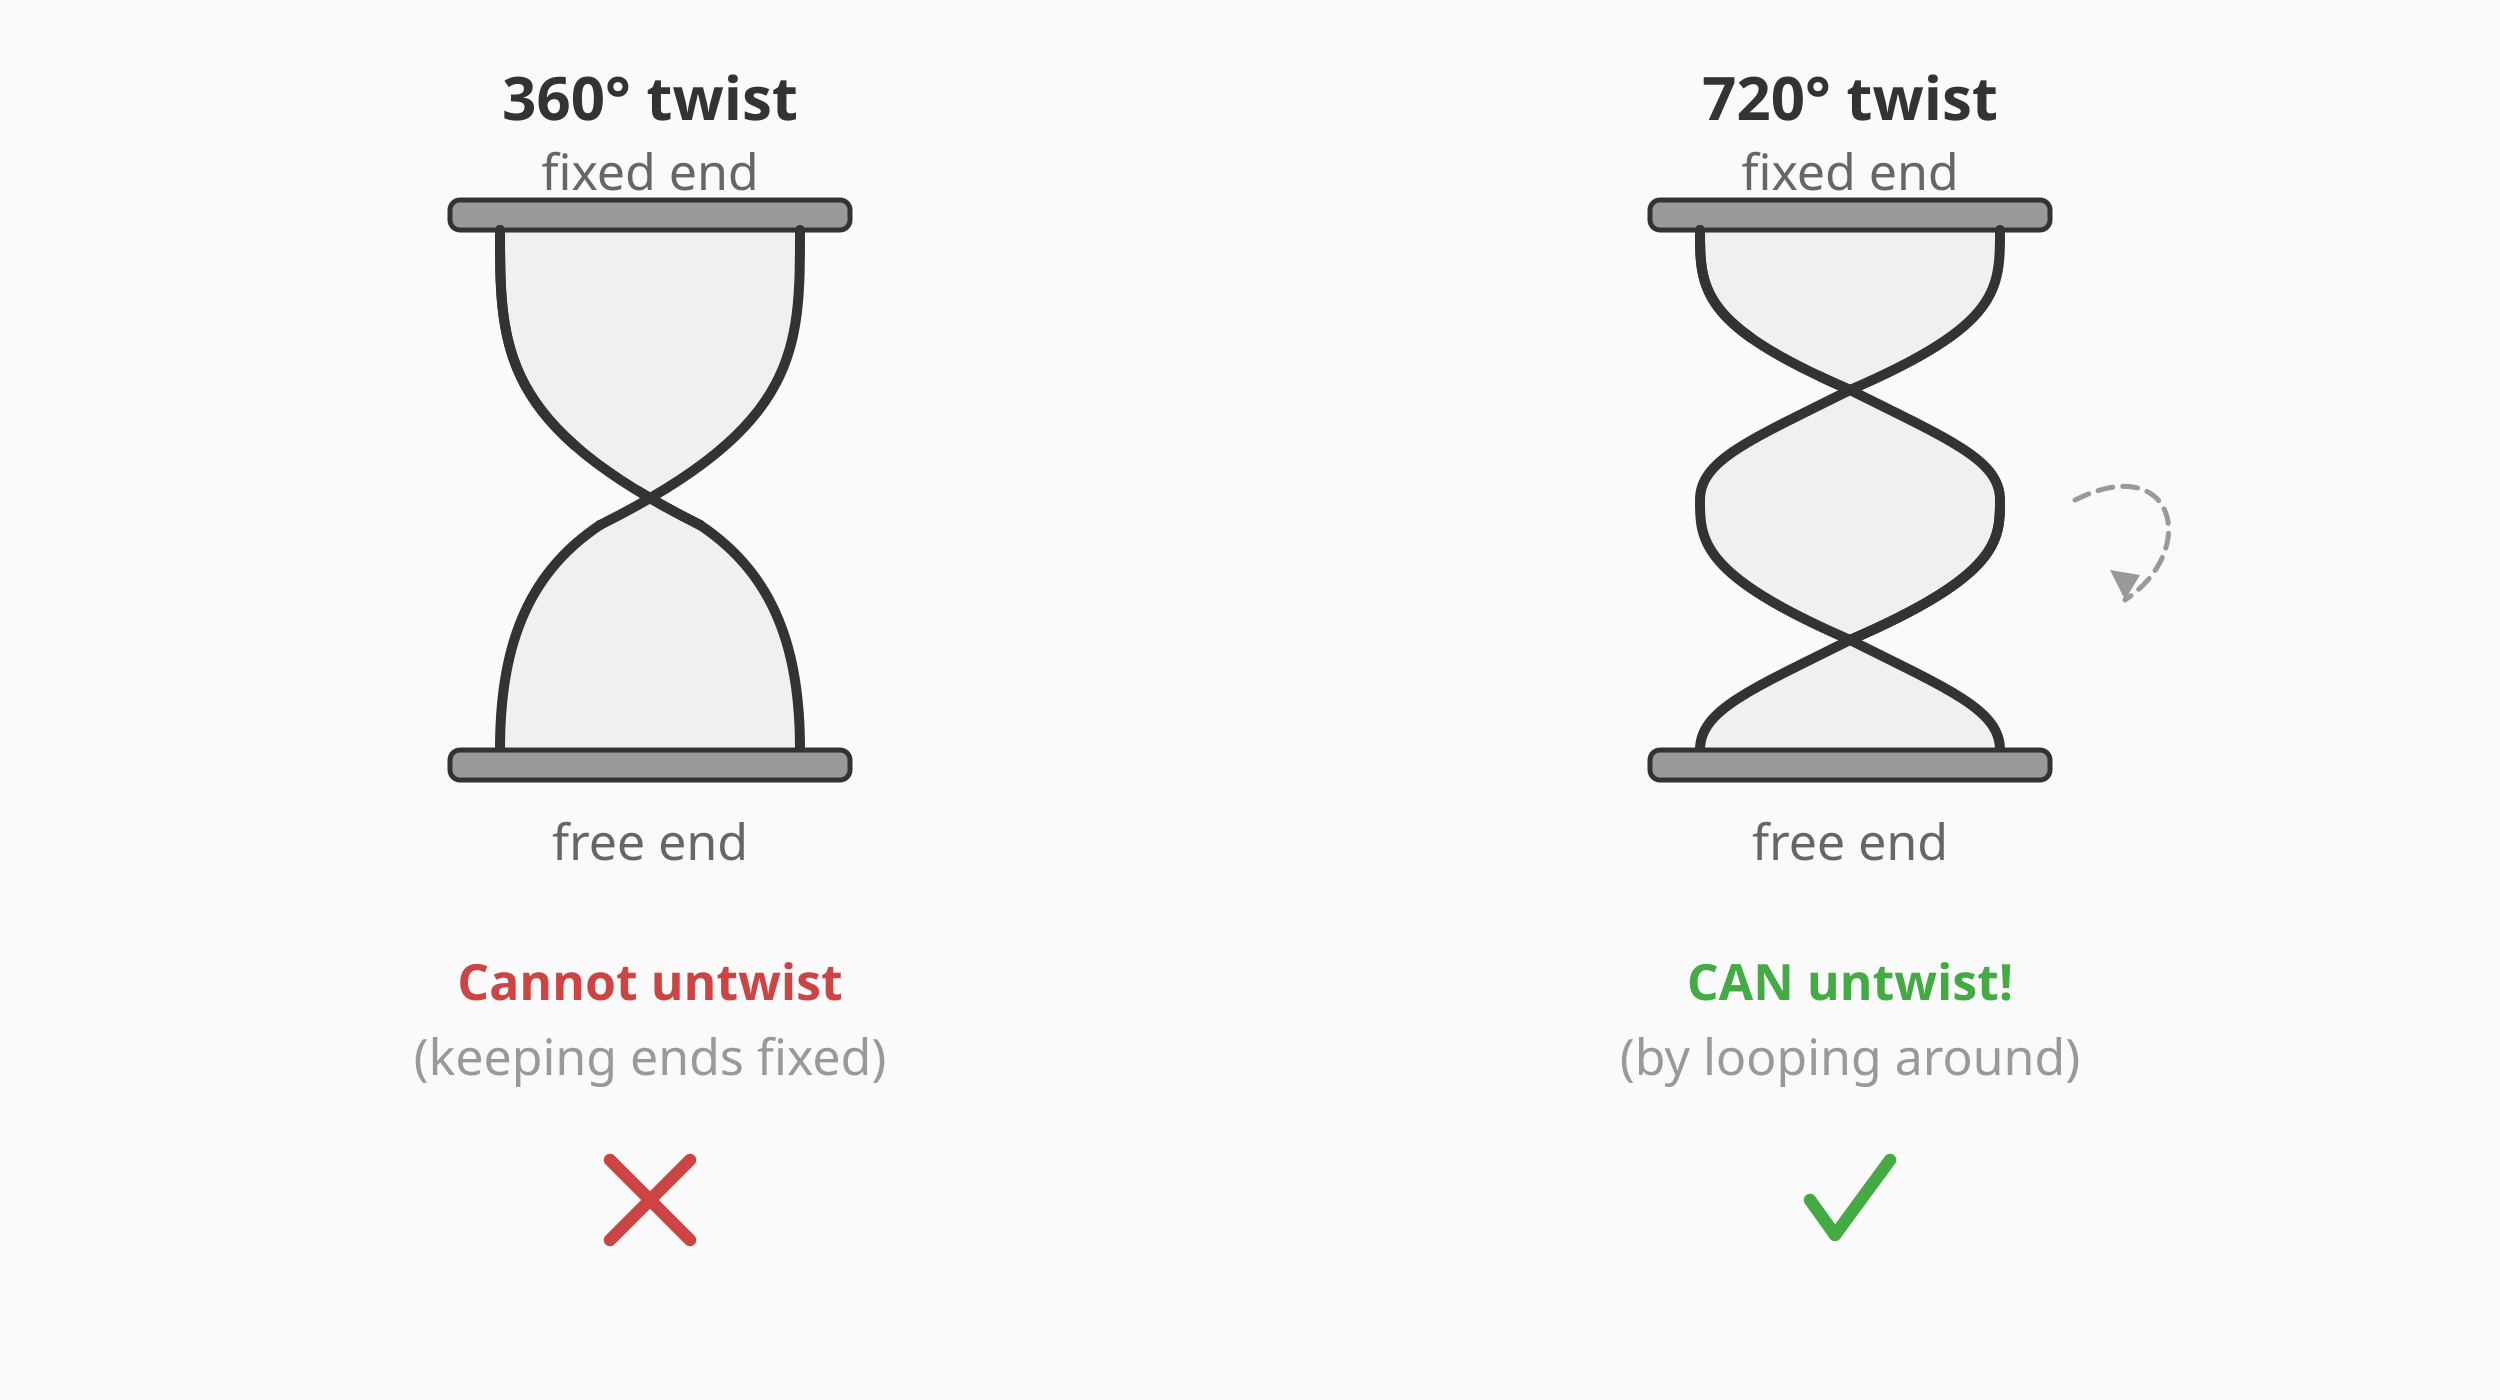
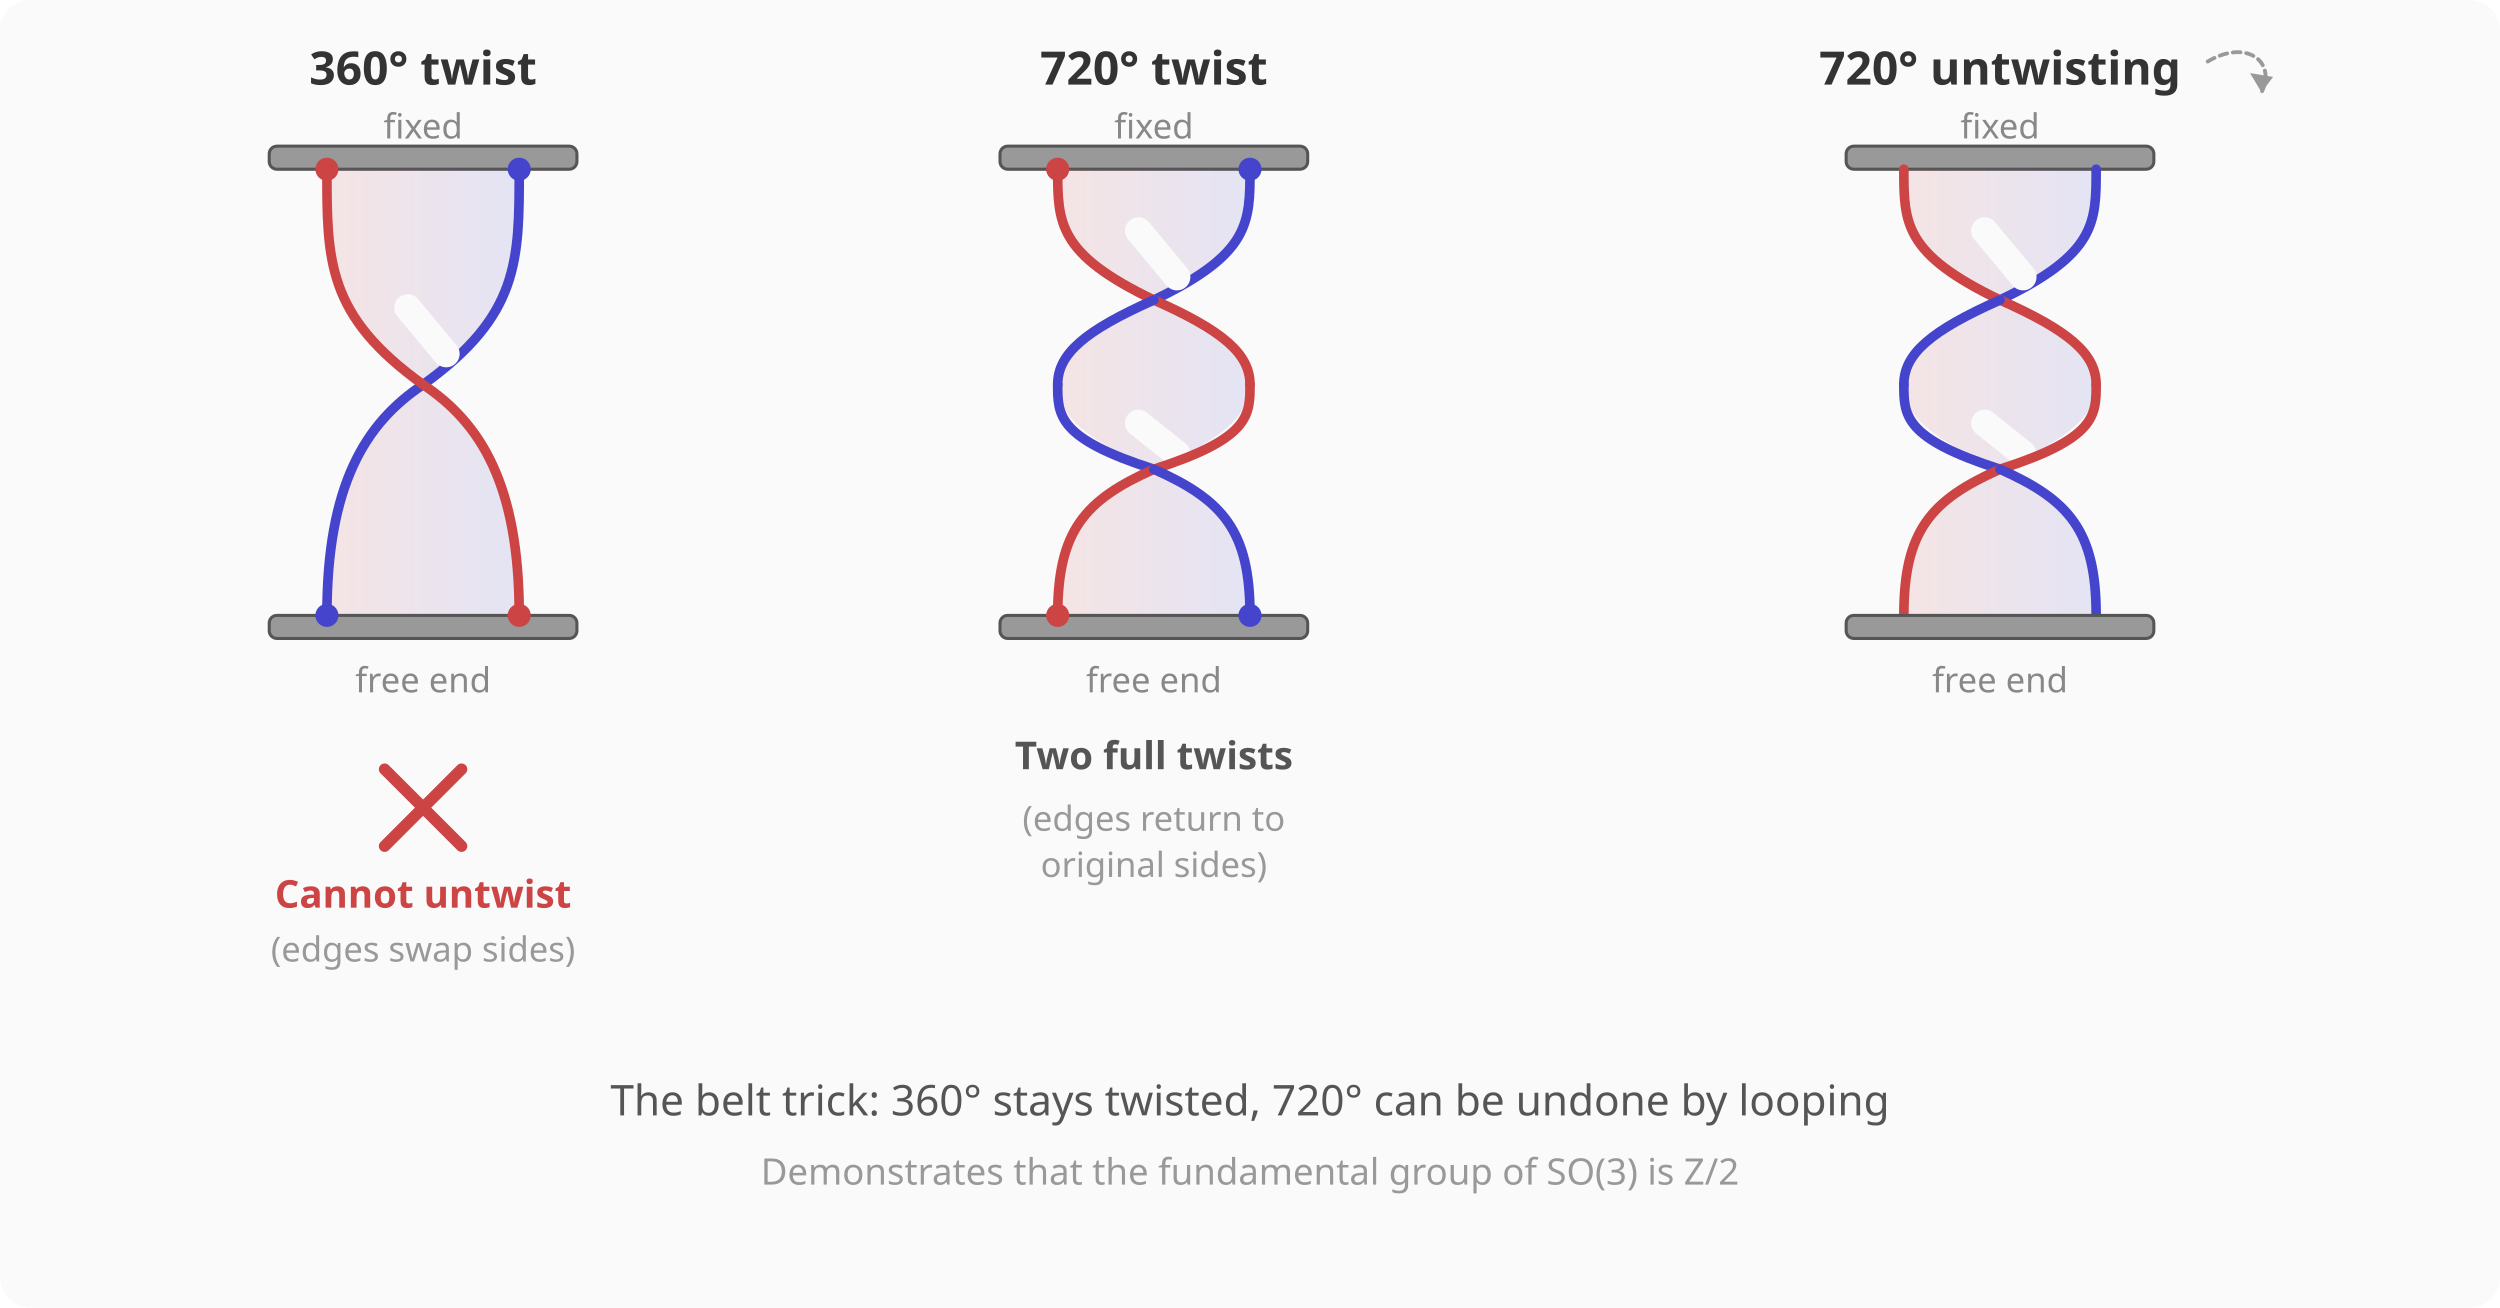
- <svg xmlns="http://www.w3.org/2000/svg" viewBox="0 0 500 280">
-   <rect width="500" height="280" fill="#fafafa" />
-   <text x="130" y="24" text-anchor="middle" font-family="system-ui, sans-serif" font-size="12" fill="#333" font-weight="bold">360° twist</text>
-   <rect x="90" y="40" width="80" height="6" rx="2" fill="#999" stroke="#333" stroke-width="1" />
-   <text x="130" y="38" text-anchor="middle" font-family="system-ui, sans-serif" font-size="10" fill="#666">fixed end</text>
-   <path d="M 100,46 C 100,70 100,85 140,105" fill="none" stroke="#333" stroke-width="2" stroke-linecap="round" />
-   <line x1="118" y1="92" x2="124" y2="98" stroke="#fafafa" stroke-width="8" stroke-linecap="round" />
-   <path d="M 160,46 C 160,70 160,85 120,105" fill="none" stroke="#333" stroke-width="2" stroke-linecap="round" />
-   <path d="M 100,46 C 100,70 100,85 140,105" fill="none" stroke="#333" stroke-width="2" stroke-linecap="round" />
-   <path d="M 140,105 C 155,115 160,130 160,150" fill="none" stroke="#333" stroke-width="2" stroke-linecap="round" />
-   <path d="M 120,105 C 105,115 100,130 100,150" fill="none" stroke="#333" stroke-width="2" stroke-linecap="round" />
-   <path d="M 100,46 C 100,70 100,85 140,105 C 155,115 160,130 160,150 L 100,150 C 100,130 105,115 120,105 C 160,85 160,70 160,46 Z" fill="#333" fill-opacity="0.05" stroke="none" />
-   <rect x="90" y="150" width="80" height="6" rx="2" fill="#999" stroke="#333" stroke-width="1" />
-   <text x="130" y="172" text-anchor="middle" font-family="system-ui, sans-serif" font-size="10" fill="#666">free end</text>
-   <text x="130" y="200" text-anchor="middle" font-family="system-ui, sans-serif" font-size="10" fill="#c44" font-weight="bold">Cannot untwist</text>
-   <text x="130" y="215" text-anchor="middle" font-family="system-ui, sans-serif" font-size="10" fill="#999">(keeping ends fixed)</text>
-   <g transform="translate(130, 240)">
-     <line x1="-8" y1="-8" x2="8" y2="8" stroke="#c44" stroke-width="2.5" stroke-linecap="round" />
-     <line x1="8" y1="-8" x2="-8" y2="8" stroke="#c44" stroke-width="2.5" stroke-linecap="round" />
+ <svg xmlns="http://www.w3.org/2000/svg" viewBox="0 0 650 340">
+   <style>
+     text { font-family: system-ui, sans-serif; }
+ 
+     /* Animation frames for section 3: show one at a time */
+     @keyframes frame1 { 0%,18%   { opacity:1 } 20%,100%  { opacity:0 } }
+     @keyframes frame2 { 0%,18%   { opacity:0 } 20%,38%   { opacity:1 } 40%,100%  { opacity:0 } }
+     @keyframes frame3 { 0%,38%   { opacity:0 } 40%,58%   { opacity:1 } 60%,100%  { opacity:0 } }
+     @keyframes frame4 { 0%,58%   { opacity:0 } 60%,78%   { opacity:1 } 80%,100%  { opacity:0 } }
+     @keyframes frame5 { 0%,78%   { opacity:0 } 80%,100%  { opacity:1 } }
+ 
+     .anim-f1 { animation: frame1 8s infinite; }
+     .anim-f2 { animation: frame2 8s infinite; }
+     .anim-f3 { animation: frame3 8s infinite; }
+     .anim-f4 { animation: frame4 8s infinite; }
+     .anim-f5 { animation: frame5 8s infinite; }
+   </style>
+   <defs>
+     <linearGradient id="beltGrad" x1="0" y1="0" x2="1" y2="0">
+       <stop offset="0%" stop-color="#c44" />
+       <stop offset="100%" stop-color="#44c" />
+     </linearGradient>
+   </defs>
+   <rect width="650" height="340" fill="#fafafa" rx="8" />
+   <text x="110" y="22" text-anchor="middle" font-size="12" fill="#333" font-weight="bold">360° twist</text>
+   <rect x="70" y="38" width="80" height="6" rx="2" fill="#999" stroke="#555" stroke-width="0.8" />
+   <text x="110" y="36" text-anchor="middle" font-size="9" fill="#888">fixed</text>
+   <path d="M 85,44 C 85,68 85,82 110,100 C 125,110 135,126 135,160            L 85,160 C 85,126 95,110 110,100            C 135,82 135,68 135,44 Z" fill="url(#beltGrad)" fill-opacity="0.12" stroke="none" />
+   <path d="M 135,44 C 135,68 135,82 110,100" fill="none" stroke="#44c" stroke-width="2.5" stroke-linecap="round" />
+   <line x1="106" y1="80" x2="116" y2="92" stroke="#fafafa" stroke-width="7" stroke-linecap="round" />
+   <path d="M 110,100 C 95,110 85,126 85,160" fill="none" stroke="#44c" stroke-width="2.5" stroke-linecap="round" />
+   <path d="M 85,44 C 85,68 85,82 110,100" fill="none" stroke="#c44" stroke-width="2.5" stroke-linecap="round" />
+   <path d="M 110,100 C 125,110 135,126 135,160" fill="none" stroke="#c44" stroke-width="2.5" stroke-linecap="round" />
+   <rect x="70" y="160" width="80" height="6" rx="2" fill="#999" stroke="#555" stroke-width="0.8" />
+   <text x="110" y="180" text-anchor="middle" font-size="9" fill="#888">free end</text>
+   <circle cx="85" cy="44" r="3" fill="#c44" />
+   <circle cx="135" cy="44" r="3" fill="#44c" />
+   <circle cx="85" cy="160" r="3" fill="#44c" />
+   <circle cx="135" cy="160" r="3" fill="#c44" />
+   <g transform="translate(110,210)">
+     <line x1="-10" y1="-10" x2="10" y2="10" stroke="#c44" stroke-width="3" stroke-linecap="round" />
+     <line x1="10" y1="-10" x2="-10" y2="10" stroke="#c44" stroke-width="3" stroke-linecap="round" />
  </g>
-   <text x="370" y="24" text-anchor="middle" font-family="system-ui, sans-serif" font-size="12" fill="#333" font-weight="bold">720° twist</text>
-   <rect x="330" y="40" width="80" height="6" rx="2" fill="#999" stroke="#333" stroke-width="1" />
-   <text x="370" y="38" text-anchor="middle" font-family="system-ui, sans-serif" font-size="10" fill="#666">fixed end</text>
-   <path d="M 340,46 C 340,58 340,65 370,78" fill="none" stroke="#333" stroke-width="2" stroke-linecap="round" />
-   <line x1="354" y1="69" x2="360" y2="74" stroke="#fafafa" stroke-width="8" stroke-linecap="round" />
-   <path d="M 400,46 C 400,58 400,65 370,78" fill="none" stroke="#333" stroke-width="2" stroke-linecap="round" />
-   <path d="M 340,46 C 340,58 340,65 370,78" fill="none" stroke="#333" stroke-width="2" stroke-linecap="round" />
-   <path d="M 370,78 C 390,88 400,92 400,100" fill="none" stroke="#333" stroke-width="2" stroke-linecap="round" />
-   <path d="M 370,78 C 350,88 340,92 340,100" fill="none" stroke="#333" stroke-width="2" stroke-linecap="round" />
-   <path d="M 400,100 C 400,108 400,115 370,128" fill="none" stroke="#333" stroke-width="2" stroke-linecap="round" />
-   <line x1="354" y1="119" x2="360" y2="124" stroke="#fafafa" stroke-width="8" stroke-linecap="round" />
-   <path d="M 340,100 C 340,108 340,115 370,128" fill="none" stroke="#333" stroke-width="2" stroke-linecap="round" />
-   <path d="M 400,100 C 400,108 400,115 370,128" fill="none" stroke="#333" stroke-width="2" stroke-linecap="round" />
-   <path d="M 370,128 C 390,138 400,142 400,150" fill="none" stroke="#333" stroke-width="2" stroke-linecap="round" />
-   <path d="M 370,128 C 350,138 340,142 340,150" fill="none" stroke="#333" stroke-width="2" stroke-linecap="round" />
-   <path d="M 340,46 C 340,58 340,65 370,78 C 390,88 400,92 400,100 C 400,108 400,115 370,128 C 390,138 400,142 400,150 L 340,150 C 340,142 350,138 370,128 C 340,115 340,108 340,100 C 340,92 350,88 370,78 C 400,65 400,58 400,46 Z" fill="#333" fill-opacity="0.05" stroke="none" />
-   <rect x="330" y="150" width="80" height="6" rx="2" fill="#999" stroke="#333" stroke-width="1" />
-   <text x="370" y="172" text-anchor="middle" font-family="system-ui, sans-serif" font-size="10" fill="#666">free end</text>
-   <text x="370" y="200" text-anchor="middle" font-family="system-ui, sans-serif" font-size="10" fill="#4a4" font-weight="bold">CAN untwist!</text>
-   <text x="370" y="215" text-anchor="middle" font-family="system-ui, sans-serif" font-size="10" fill="#999">(by looping around)</text>
-   <g transform="translate(370, 240)">
-     <polyline points="-8,0 -3,7 8,-8" fill="none" stroke="#4a4" stroke-width="2.5" stroke-linecap="round" stroke-linejoin="round" />
+   <text x="110" y="236" text-anchor="middle" font-size="10" fill="#c44" font-weight="bold">Cannot untwist</text>
+   <text x="110" y="250" text-anchor="middle" font-size="9" fill="#999">(edges swap sides)</text>
+   <text x="300" y="22" text-anchor="middle" font-size="12" fill="#333" font-weight="bold">720° twist</text>
+   <rect x="260" y="38" width="80" height="6" rx="2" fill="#999" stroke="#555" stroke-width="0.8" />
+   <text x="300" y="36" text-anchor="middle" font-size="9" fill="#888">fixed</text>
+   <path d="M 275,44 C 275,58 275,66 300,78 C 318,86 325,92 325,100            C 325,108 318,114 300,122 C 318,130 325,138 325,160            L 275,160 C 275,138 282,130 300,122            C 282,114 275,108 275,100            C 275,92 282,86 300,78            C 325,66 325,58 325,44 Z" fill="url(#beltGrad)" fill-opacity="0.12" stroke="none" />
+   <path d="M 325,44 C 325,58 325,66 300,78" fill="none" stroke="#44c" stroke-width="2.5" stroke-linecap="round" />
+   <line x1="296" y1="60" x2="306" y2="72" stroke="#fafafa" stroke-width="7" stroke-linecap="round" />
+   <path d="M 275,44 C 275,58 275,66 300,78" fill="none" stroke="#c44" stroke-width="2.5" stroke-linecap="round" />
+   <path d="M 300,78 C 318,86 325,92 325,100" fill="none" stroke="#c44" stroke-width="2.5" stroke-linecap="round" />
+   <path d="M 300,78 C 282,86 275,92 275,100" fill="none" stroke="#44c" stroke-width="2.5" stroke-linecap="round" />
+   <path d="M 275,100 C 275,108 275,114 300,122" fill="none" stroke="#44c" stroke-width="2.5" stroke-linecap="round" />
+   <line x1="296" y1="110" x2="306" y2="118" stroke="#fafafa" stroke-width="7" stroke-linecap="round" />
+   <path d="M 325,100 C 325,108 325,114 300,122" fill="none" stroke="#c44" stroke-width="2.5" stroke-linecap="round" />
+   <path d="M 300,122 C 282,130 275,138 275,160" fill="none" stroke="#c44" stroke-width="2.5" stroke-linecap="round" />
+   <path d="M 300,122 C 318,130 325,138 325,160" fill="none" stroke="#44c" stroke-width="2.5" stroke-linecap="round" />
+   <rect x="260" y="160" width="80" height="6" rx="2" fill="#999" stroke="#555" stroke-width="0.8" />
+   <text x="300" y="180" text-anchor="middle" font-size="9" fill="#888">free end</text>
+   <circle cx="275" cy="44" r="3" fill="#c44" />
+   <circle cx="325" cy="44" r="3" fill="#44c" />
+   <circle cx="275" cy="160" r="3" fill="#c44" />
+   <circle cx="325" cy="160" r="3" fill="#44c" />
+   <text x="300" y="200" text-anchor="middle" font-size="10" fill="#555" font-weight="bold">Two full twists</text>
+   <text x="300" y="216" text-anchor="middle" font-size="9" fill="#999">(edges return to</text>
+   <text x="300" y="228" text-anchor="middle" font-size="9" fill="#999">original sides)</text>
+   <text x="520" y="22" text-anchor="middle" font-size="12" fill="#333" font-weight="bold">720° untwisting</text>
+   <path d="M 574,16 C 584,10 592,16 588,24" fill="none" stroke="#999" stroke-width="1" stroke-dasharray="2,1.5" stroke-linecap="round" />
+   <polygon points="588,24 585,19 591,20" fill="#999" />
+   <rect x="480" y="38" width="80" height="6" rx="2" fill="#999" stroke="#555" stroke-width="0.8" />
+   <text x="520" y="36" text-anchor="middle" font-size="9" fill="#888">fixed</text>
+   <g class="anim-f1">
+     <path d="M 495,44 C 495,58 495,66 520,78 C 538,86 545,92 545,100              C 545,108 538,114 520,122 C 538,130 545,138 545,160              L 495,160 C 495,138 502,130 520,122              C 502,114 495,108 495,100              C 495,92 502,86 520,78              C 545,66 545,58 545,44 Z" fill="url(#beltGrad)" fill-opacity="0.12" stroke="none" />
+     <path d="M 545,44 C 545,58 545,66 520,78" fill="none" stroke="#44c" stroke-width="2.5" stroke-linecap="round" />
+     <line x1="516" y1="60" x2="526" y2="72" stroke="#fafafa" stroke-width="7" stroke-linecap="round" />
+     <path d="M 495,44 C 495,58 495,66 520,78" fill="none" stroke="#c44" stroke-width="2.5" stroke-linecap="round" />
+     <path d="M 520,78 C 538,86 545,92 545,100" fill="none" stroke="#c44" stroke-width="2.5" stroke-linecap="round" />
+     <path d="M 520,78 C 502,86 495,92 495,100" fill="none" stroke="#44c" stroke-width="2.5" stroke-linecap="round" />
+     <path d="M 495,100 C 495,108 495,114 520,122" fill="none" stroke="#44c" stroke-width="2.5" stroke-linecap="round" />
+     <line x1="516" y1="110" x2="526" y2="118" stroke="#fafafa" stroke-width="7" stroke-linecap="round" />
+     <path d="M 545,100 C 545,108 545,114 520,122" fill="none" stroke="#c44" stroke-width="2.5" stroke-linecap="round" />
+     <path d="M 520,122 C 502,130 495,138 495,160" fill="none" stroke="#c44" stroke-width="2.5" stroke-linecap="round" />
+     <path d="M 520,122 C 538,130 545,138 545,160" fill="none" stroke="#44c" stroke-width="2.5" stroke-linecap="round" />
+     <rect x="480" y="160" width="80" height="6" rx="2" fill="#999" stroke="#555" stroke-width="0.8" />
+     <text x="520" y="180" text-anchor="middle" font-size="9" fill="#888">free end</text>
  </g>
-   <path d="M 415,100 C 435,90 440,110 425,120" fill="none" stroke="#999" stroke-width="1" stroke-dasharray="3,2" stroke-linecap="round" />
-   <polygon points="425,120 422,114 428,115" fill="#999" />
+   <g class="anim-f2" opacity="0">
+     <path d="M 495,44 C 495,58 495,66 520,78 C 538,86 545,92 545,100              C 545,108 538,114 520,122 C 538,130 560,145 570,155              L 525,170 C 515,155 502,130 520,122              C 502,114 495,108 495,100              C 495,92 502,86 520,78              C 545,66 545,58 545,44 Z" fill="url(#beltGrad)" fill-opacity="0.10" stroke="none" />
+     <path d="M 545,44 C 545,58 545,66 520,78" fill="none" stroke="#44c" stroke-width="2.5" stroke-linecap="round" />
+     <line x1="516" y1="60" x2="526" y2="72" stroke="#fafafa" stroke-width="7" stroke-linecap="round" />
+     <path d="M 495,44 C 495,58 495,66 520,78" fill="none" stroke="#c44" stroke-width="2.5" stroke-linecap="round" />
+     <path d="M 520,78 C 538,86 545,92 545,100" fill="none" stroke="#c44" stroke-width="2.5" stroke-linecap="round" />
+     <path d="M 520,78 C 502,86 495,92 495,100" fill="none" stroke="#44c" stroke-width="2.5" stroke-linecap="round" />
+     <path d="M 495,100 C 495,108 495,114 520,122" fill="none" stroke="#44c" stroke-width="2.5" stroke-linecap="round" />
+     <line x1="516" y1="110" x2="526" y2="118" stroke="#fafafa" stroke-width="7" stroke-linecap="round" />
+     <path d="M 545,100 C 545,108 545,114 520,122" fill="none" stroke="#c44" stroke-width="2.5" stroke-linecap="round" />
+     <path d="M 520,122 C 502,130 500,140 525,170" fill="none" stroke="#c44" stroke-width="2.5" stroke-linecap="round" />
+     <path d="M 520,122 C 538,130 560,145 570,155" fill="none" stroke="#44c" stroke-width="2.5" stroke-linecap="round" />
+     <rect x="518" y="155" width="58" height="6" rx="2" fill="#999" stroke="#555" stroke-width="0.8" transform="rotate(15,547,158)" />
+     <path d="M 565,140 C 578,135 582,148 575,155" fill="none" stroke="#4a4" stroke-width="1.2" stroke-dasharray="3,2" stroke-linecap="round" />
+     <polygon points="575,155 572,149 578,150" fill="#4a4" />
+   </g>
+   <g class="anim-f3" opacity="0">
+     <path d="M 495,44 C 495,58 495,66 520,78 C 538,86 545,92 545,100              C 545,108 538,118 530,125 C 548,140 570,132 575,115              L 540,100 C 530,108 520,118 530,125              C 518,118 510,108 510,100              C 502,92 502,86 520,78              C 545,66 545,58 545,44 Z" fill="url(#beltGrad)" fill-opacity="0.08" stroke="none" />
+     <path d="M 545,44 C 545,58 545,66 520,78" fill="none" stroke="#44c" stroke-width="2.5" stroke-linecap="round" />
+     <line x1="516" y1="60" x2="526" y2="72" stroke="#fafafa" stroke-width="7" stroke-linecap="round" />
+     <path d="M 495,44 C 495,58 495,66 520,78" fill="none" stroke="#c44" stroke-width="2.5" stroke-linecap="round" />
+     <path d="M 520,78 C 538,86 545,92 545,100" fill="none" stroke="#c44" stroke-width="2.5" stroke-linecap="round" />
+     <path d="M 520,78 C 502,86 495,92 495,100" fill="none" stroke="#44c" stroke-width="2.5" stroke-linecap="round" />
+     <path d="M 545,100 C 548,110 555,120 575,115 C 590,110 585,90 570,88" fill="none" stroke="#c44" stroke-width="2.5" stroke-linecap="round" />
+     <line x1="558" y1="92" x2="565" y2="86" stroke="#fafafa" stroke-width="7" stroke-linecap="round" />
+     <path d="M 495,100 C 498,110 505,120 520,128 C 535,136 555,145 560,160" fill="none" stroke="#44c" stroke-width="2.5" stroke-linecap="round" />
+     <path d="M 570,88 C 558,86 545,92 530,110 C 518,124 510,142 510,160" fill="none" stroke="#c44" stroke-width="2.5" stroke-linecap="round" />
+     <rect x="500" y="160" width="68" height="6" rx="2" fill="#999" stroke="#555" stroke-width="0.8" />
+     <path d="M 590,98 C 598,88 595,78 585,80" fill="none" stroke="#4a4" stroke-width="1.2" stroke-dasharray="3,2" stroke-linecap="round" />
+     <polygon points="585,80 589,85 583,84" fill="#4a4" />
+   </g>
+   <g class="anim-f4" opacity="0">
+     <path d="M 495,44 C 495,68 495,82 520,100 C 535,110 545,126 545,160              L 495,160 C 495,126 505,110 520,100              C 545,82 545,68 545,44 Z" fill="url(#beltGrad)" fill-opacity="0.10" stroke="none" />
+     <path d="M 545,44 C 545,68 545,82 520,100" fill="none" stroke="#44c" stroke-width="2.5" stroke-linecap="round" />
+     <line x1="516" y1="70" x2="526" y2="82" stroke="#fafafa" stroke-width="7" stroke-linecap="round" />
+     <path d="M 495,44 C 495,68 495,82 520,100" fill="none" stroke="#c44" stroke-width="2.5" stroke-linecap="round" />
+     <path d="M 520,100 C 535,110 545,126 545,160" fill="none" stroke="#c44" stroke-width="2.5" stroke-linecap="round" />
+     <path d="M 520,100 C 505,110 495,126 495,160" fill="none" stroke="#44c" stroke-width="2.5" stroke-linecap="round" />
+     <path d="M 555,100 C 565,95 570,105 560,115" fill="none" stroke="#999" stroke-width="1" stroke-dasharray="3,2" opacity="0.5" stroke-linecap="round" />
+     <rect x="480" y="160" width="80" height="6" rx="2" fill="#999" stroke="#555" stroke-width="0.8" />
+     <text x="520" y="180" text-anchor="middle" font-size="9" fill="#888">almost flat...</text>
+   </g>
+   <g class="anim-f5" opacity="0">
+     <path d="M 495,44 L 495,160 L 545,160 L 545,44 Z" fill="url(#beltGrad)" fill-opacity="0.12" stroke="none" />
+     <line x1="495" y1="44" x2="495" y2="160" stroke="#c44" stroke-width="2.5" stroke-linecap="round" />
+     <line x1="545" y1="44" x2="545" y2="160" stroke="#44c" stroke-width="2.5" stroke-linecap="round" />
+     <circle cx="495" cy="44" r="3" fill="#c44" />
+     <circle cx="545" cy="44" r="3" fill="#44c" />
+     <circle cx="495" cy="160" r="3" fill="#c44" />
+     <circle cx="545" cy="160" r="3" fill="#44c" />
+     <rect x="480" y="160" width="80" height="6" rx="2" fill="#999" stroke="#555" stroke-width="0.8" />
+     <text x="520" y="180" text-anchor="middle" font-size="9" fill="#888">flat!</text>
+     <g transform="translate(520,210)">
+       <polyline points="-12,0 -4,10 12,-12" fill="none" stroke="#4a4" stroke-width="3" stroke-linecap="round" stroke-linejoin="round" />
+     </g>
+     <text x="520" y="240" text-anchor="middle" font-size="10" fill="#4a4" font-weight="bold">Untwisted!</text>
+   </g>
+   <text x="325" y="290" text-anchor="middle" font-size="11" fill="#555">
+     The belt trick: 360° stays twisted, 720° can be undone by looping
+   </text>
+   <text x="325" y="308" text-anchor="middle" font-size="9.5" fill="#999">
+     Demonstrates that the fundamental group of SO(3) is Z/2
+   </text>
</svg>
